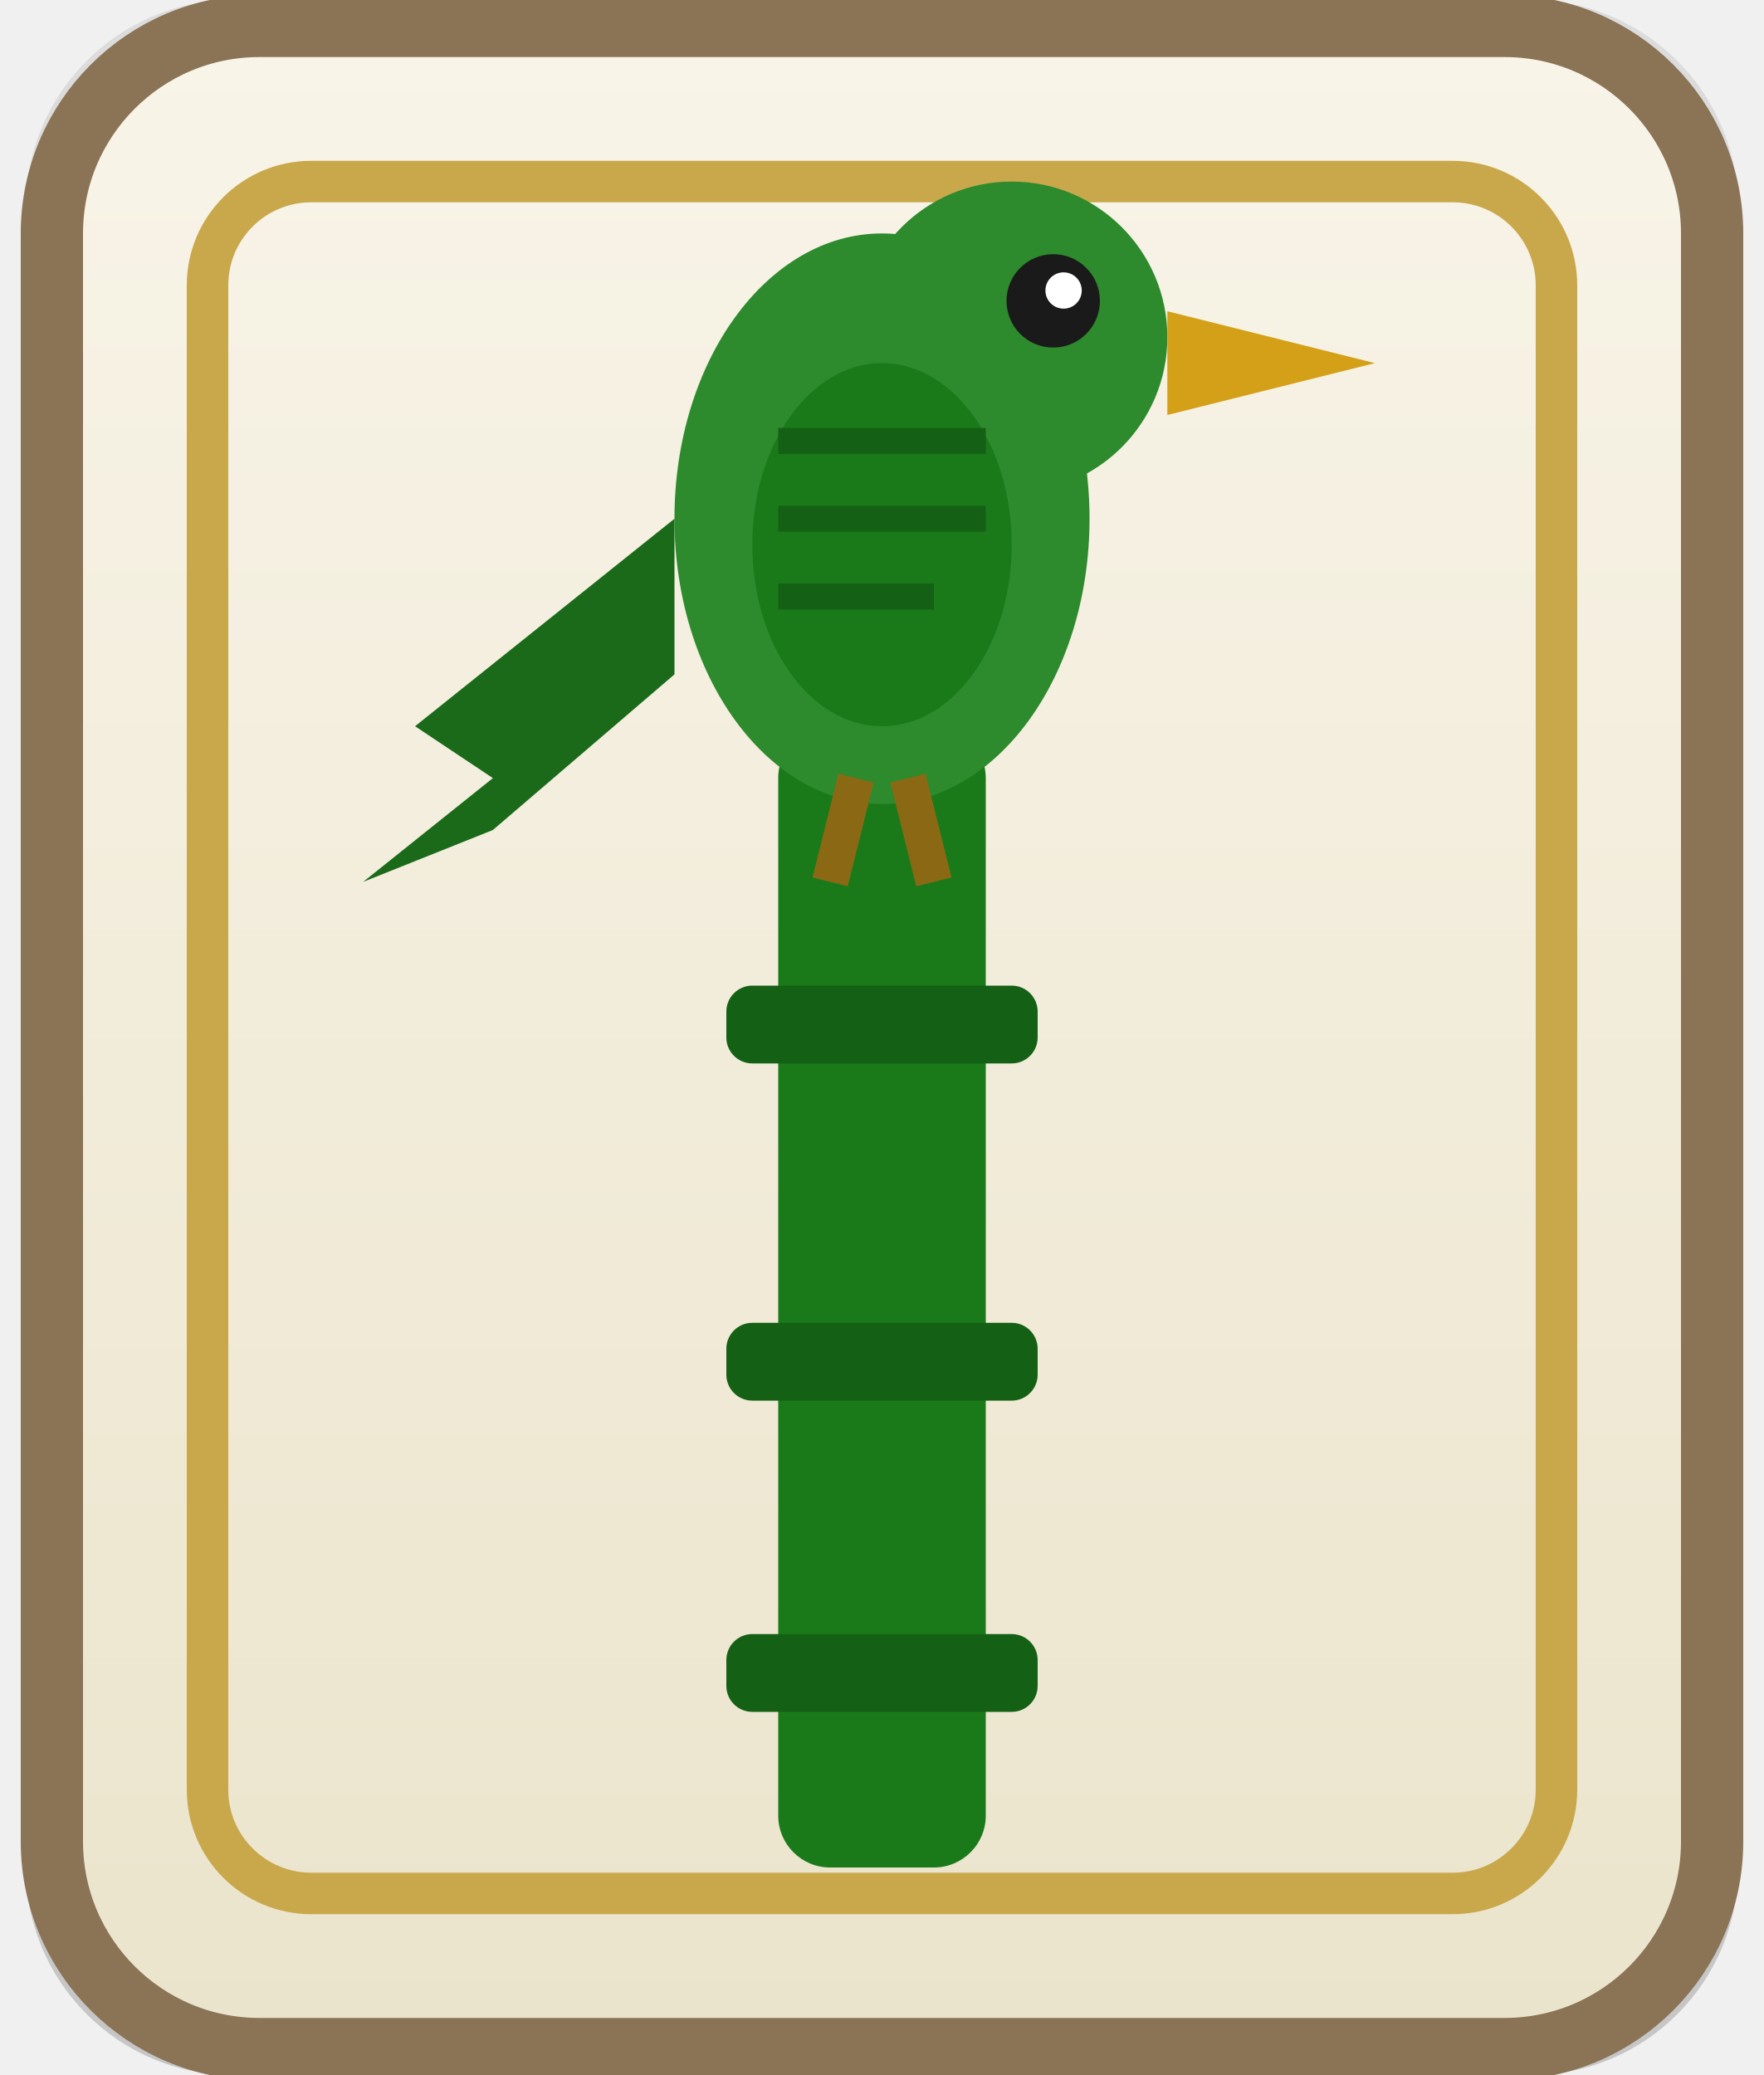
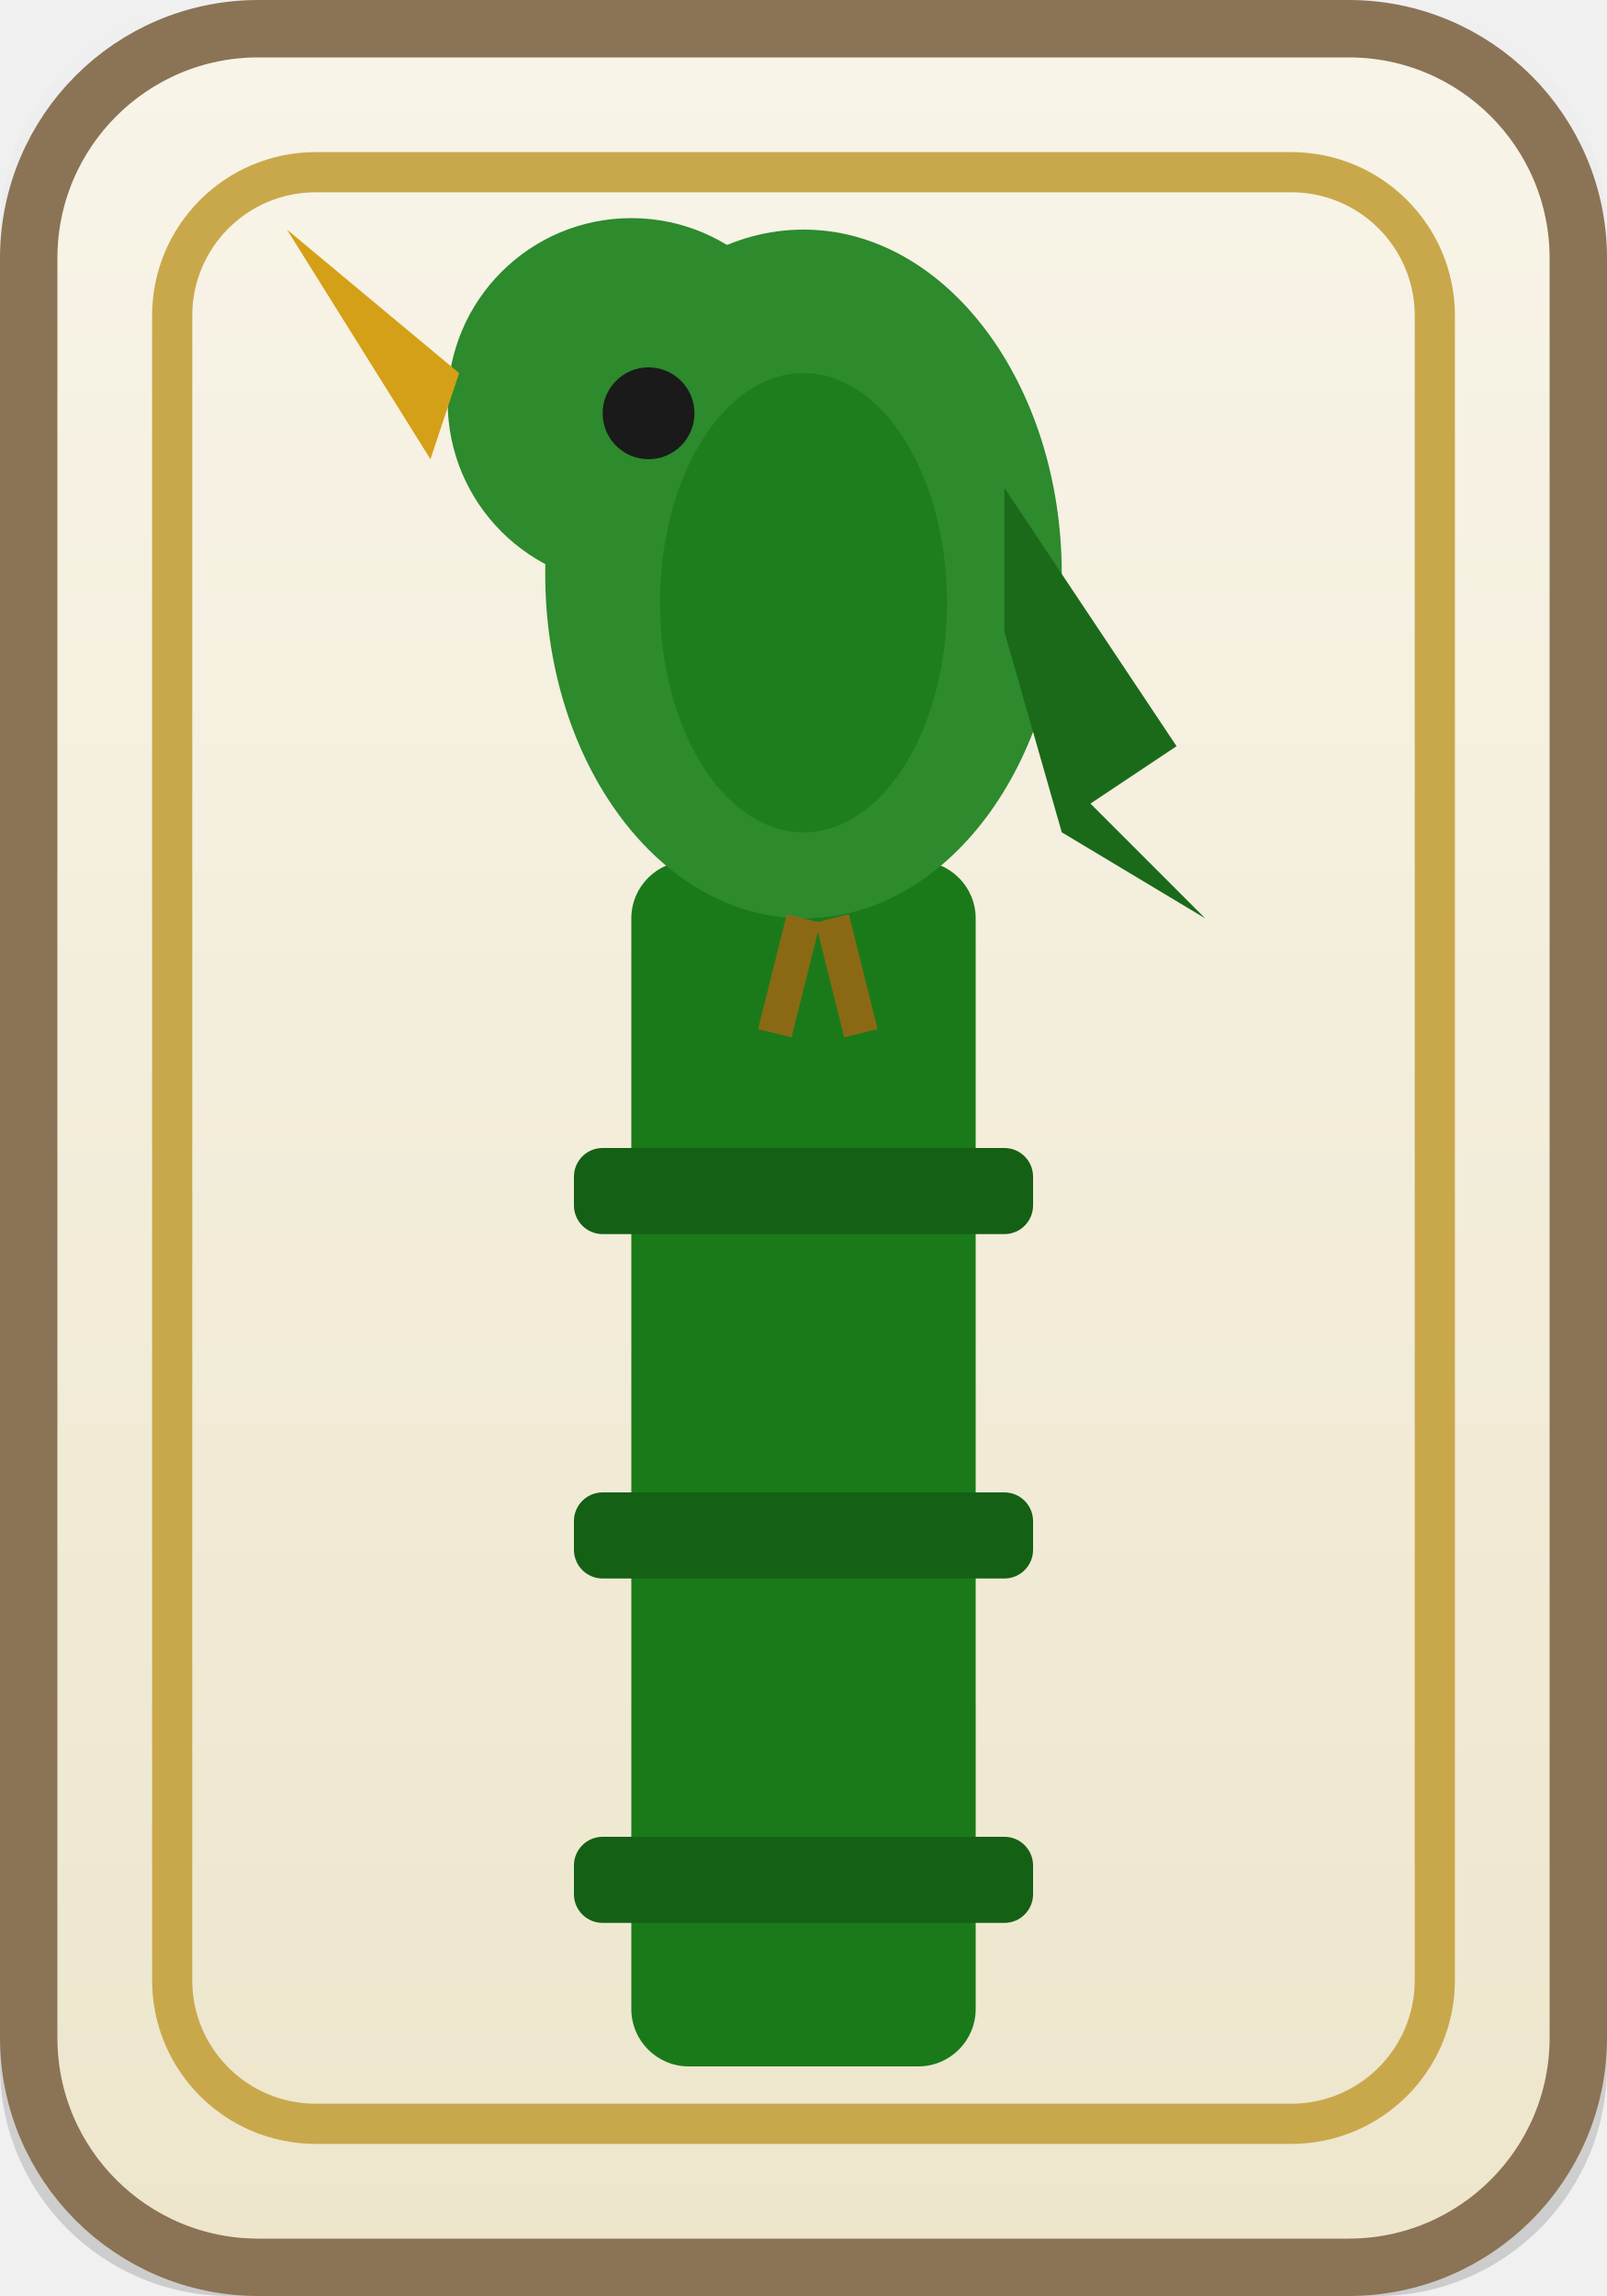
- <svg xmlns="http://www.w3.org/2000/svg" viewBox="0 0 34 40">
+ <svg xmlns="http://www.w3.org/2000/svg" viewBox="0 0 28 40">
  <defs>
-     <linearGradient id="bg" x1="0" y1="0" x2="0" y2="1">
+     <linearGradient id="tile-bg" x1="0" y1="0" x2="0" y2="1">
      <stop offset="0%" stop-color="#f8f4e8" />
-       <stop offset="100%" stop-color="#ebe4cc" />
+       <stop offset="100%" stop-color="#ede6cc" />
    </linearGradient>
-     <linearGradient id="shade" x1="0" y1="0" x2="0" y2="1">
-       <stop offset="0%" stop-color="#000" stop-opacity="0.08" />
-       <stop offset="100%" stop-color="#000" stop-opacity="0.18" />
+     <linearGradient id="shadow" x1="0" y1="0" x2="0" y2="1">
+       <stop offset="0%" stop-color="#000" stop-opacity="0" />
+       <stop offset="100%" stop-color="#000" stop-opacity="0.15" />
    </linearGradient>
  </defs>
-   <rect x="0.5" y="0" width="33" height="40" rx="4" fill="url(#shade)" />
-   <rect x="1" y="0.5" width="32" height="39" rx="4" fill="url(#bg)" stroke="#8B7355" stroke-width="1.2" />
-   <rect x="4" y="3.5" width="26" height="33" rx="2" fill="none" stroke="#c9a84c" stroke-width="0.8" />
-   <rect x="15" y="14" width="4" height="22" rx="1" fill="#1a7a1a" />
-   <rect x="14" y="19" width="6" height="1.5" rx="0.5" fill="#146014" />
-   <rect x="14" y="25.5" width="6" height="1.5" rx="0.5" fill="#146014" />
-   <rect x="14" y="31.5" width="6" height="1.5" rx="0.5" fill="#146014" />
-   <ellipse cx="17" cy="10" rx="4" ry="5.5" fill="#2d8a2d" />
-   <circle cx="19.5" cy="6.5" r="3" fill="#2d8a2d" />
-   <polygon points="22.5,6 26.5,7 22.5,8" fill="#d4a017" />
-   <circle cx="20.3" cy="5.8" r="0.9" fill="#1a1a1a" />
-   <circle cx="20.5" cy="5.6" r="0.35" fill="#fff" />
-   <polygon points="13,10 8,14 9.5,15 7,17 9.5,16 13,13" fill="#1a6a1a" />
-   <ellipse cx="17" cy="10.5" rx="2.5" ry="3.5" fill="#1a7a1a" />
-   <line x1="15" y1="8.5" x2="19" y2="8.5" stroke="#146014" stroke-width="0.5" />
-   <line x1="15" y1="10" x2="19" y2="10" stroke="#146014" stroke-width="0.5" />
-   <line x1="15" y1="11.5" x2="18" y2="11.5" stroke="#146014" stroke-width="0.5" />
-   <line x1="16.5" y1="15" x2="16" y2="17" stroke="#8B6914" stroke-width="0.7" />
-   <line x1="17.5" y1="15" x2="18" y2="17" stroke="#8B6914" stroke-width="0.7" />
+   <rect x="0" y="0" width="28" height="40" rx="4" fill="url(#shadow)" />
+   <rect x="0.5" y="0.5" width="27" height="39" rx="4" fill="url(#tile-bg)" stroke="#8B7355" stroke-width="1" />
+   <rect x="3" y="3" width="22" height="34" rx="2.5" fill="none" stroke="#c9a84c" stroke-width="0.7" />
+   <rect x="11" y="15" width="6" height="21" rx="1" fill="#1a7a1a" />
+   <rect x="10" y="20" width="8" height="1.5" rx="0.5" fill="#146014" />
+   <rect x="10" y="26" width="8" height="1.5" rx="0.5" fill="#146014" />
+   <rect x="10" y="32" width="8" height="1.5" rx="0.5" fill="#146014" />
+   <ellipse cx="14" cy="10" rx="4.5" ry="6" fill="#2d8a2d" />
+   <circle cx="11" cy="7" r="3.2" fill="#2d8a2d" />
+   <polygon points="8,6.5 5,4 7.5,8" fill="#d4a017" />
+   <circle cx="11.3" cy="7.2" r="0.8" fill="#1a1a1a" />
+   <polygon points="17.5,8.5 20.5,13 19,14 21,16 18.5,14.5 17.5,11" fill="#1a6a1a" />
+   <ellipse cx="14" cy="10.5" rx="2.5" ry="4" fill="#1a7a1a" opacity="0.8" />
+   <line x1="14" y1="16" x2="13.5" y2="18" stroke="#8B6914" stroke-width="0.6" />
+   <line x1="14.5" y1="16" x2="15" y2="18" stroke="#8B6914" stroke-width="0.6" />
</svg>
